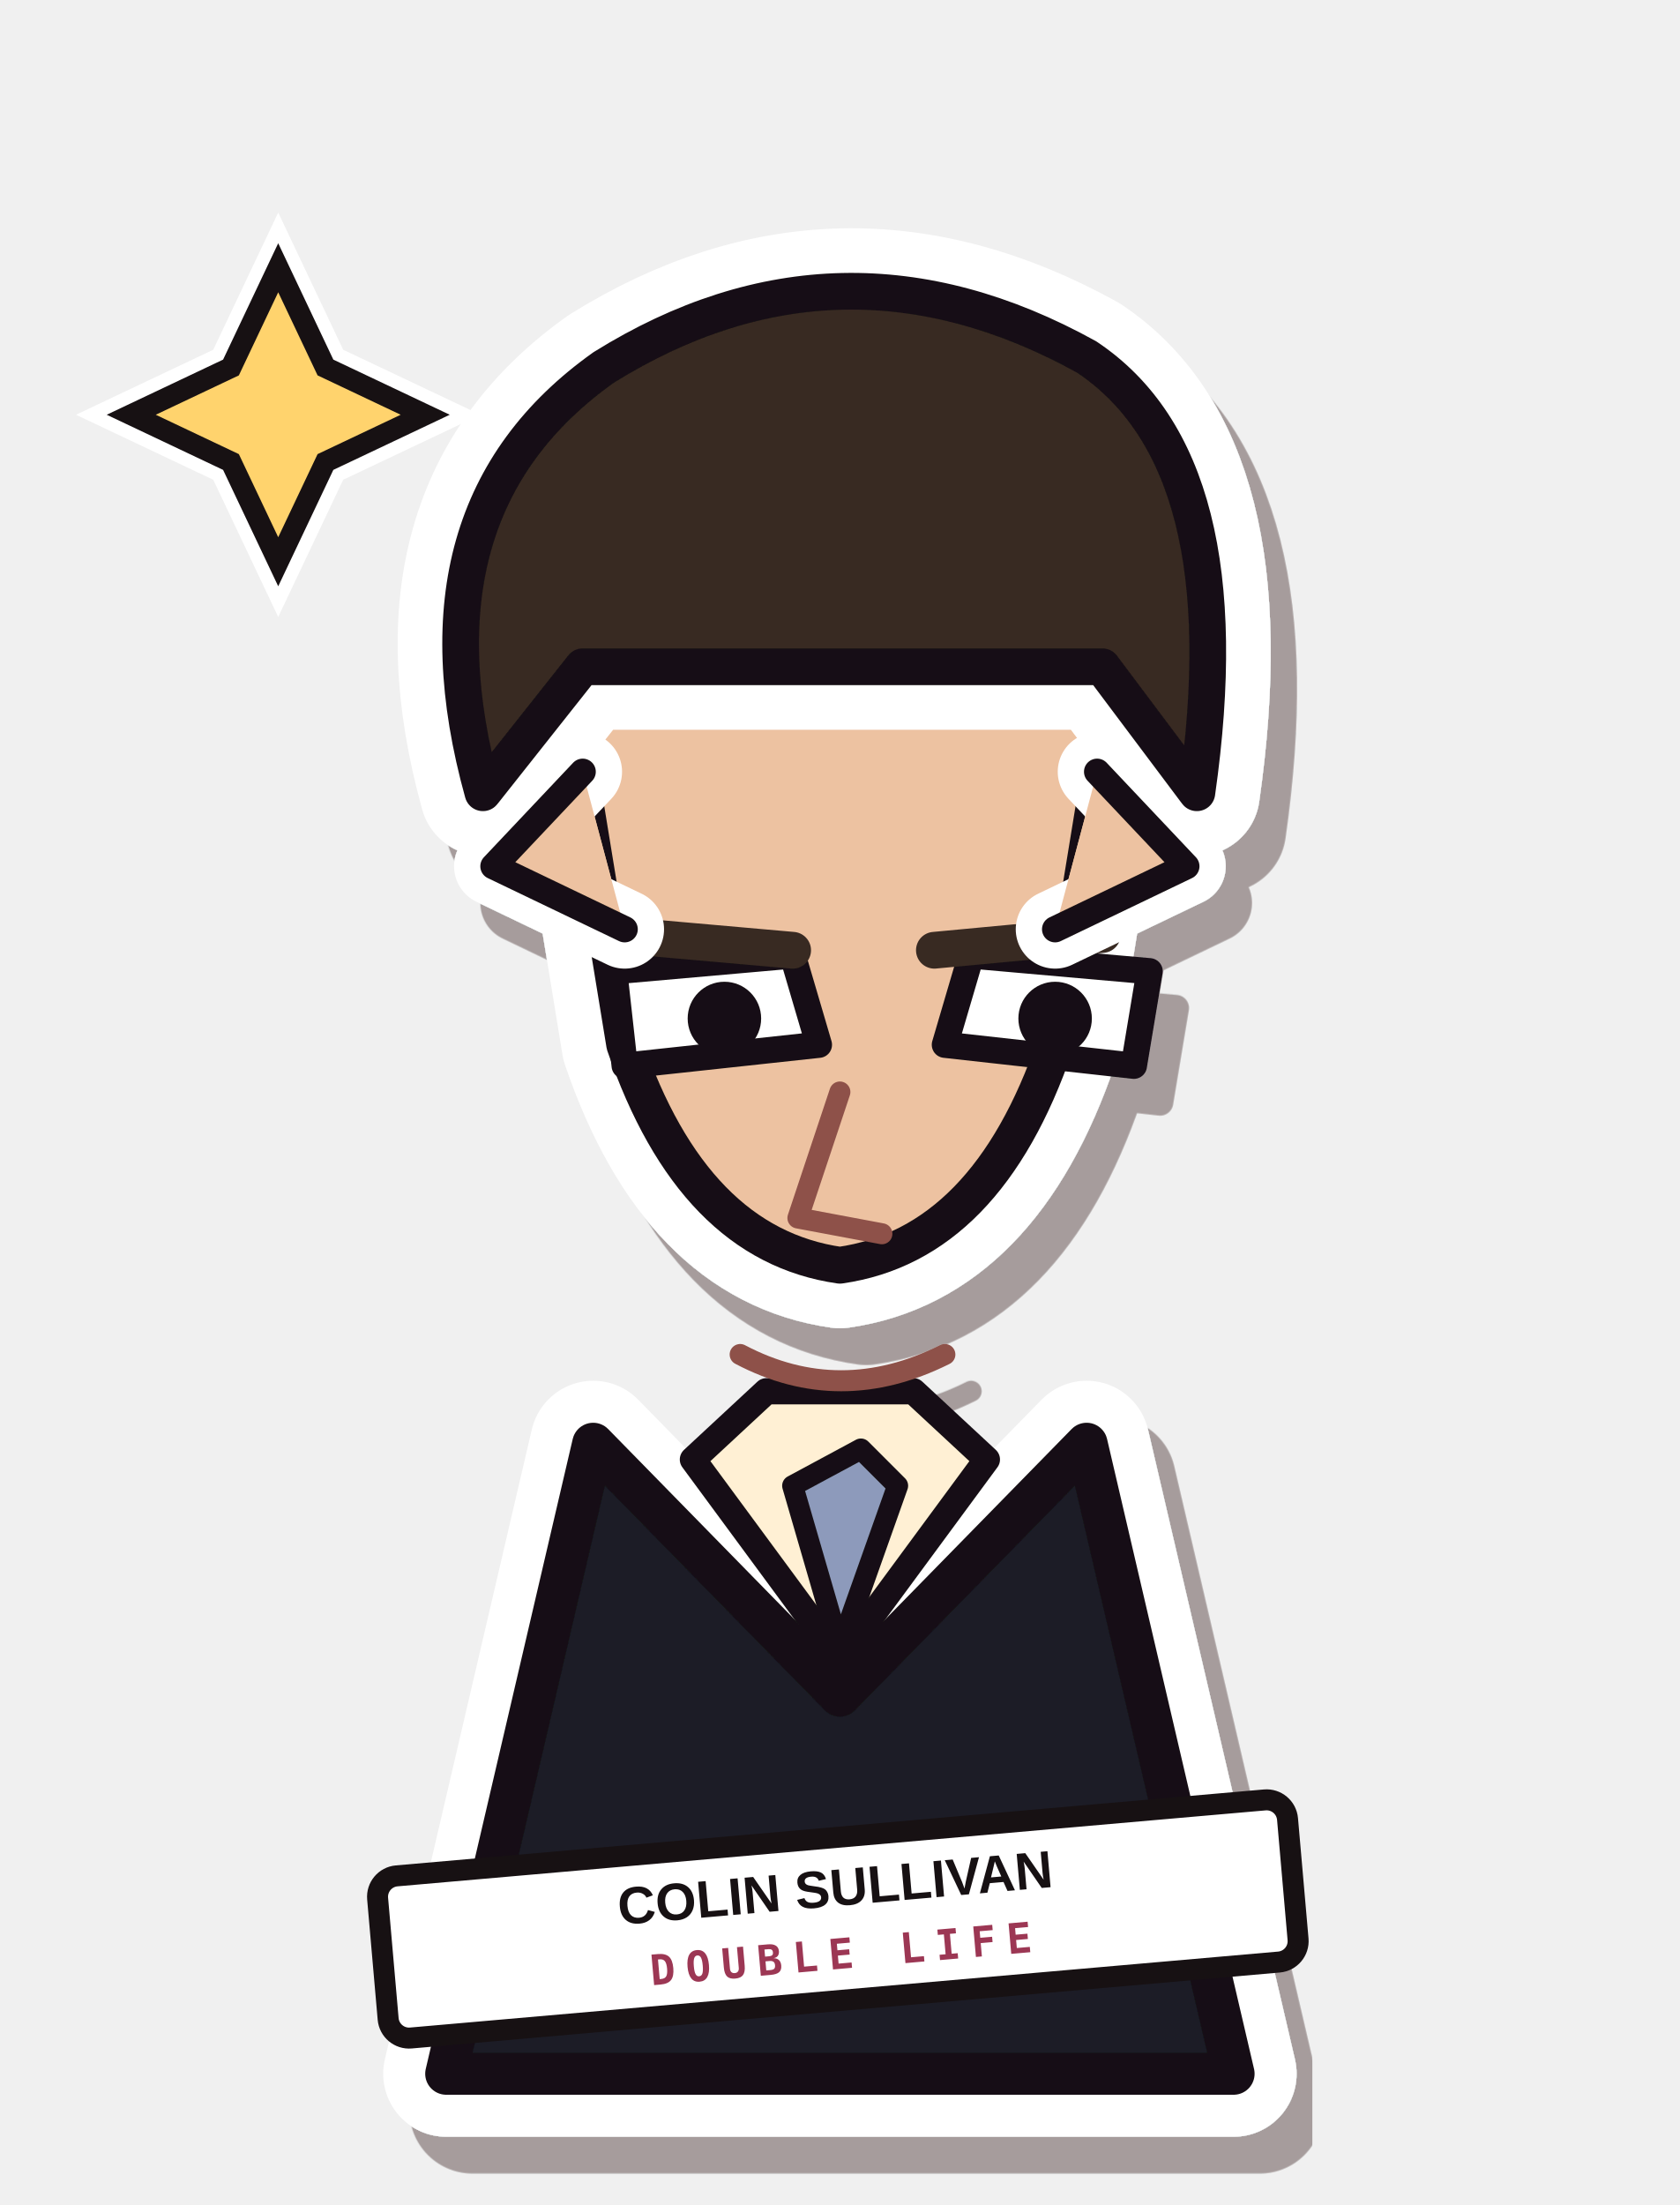
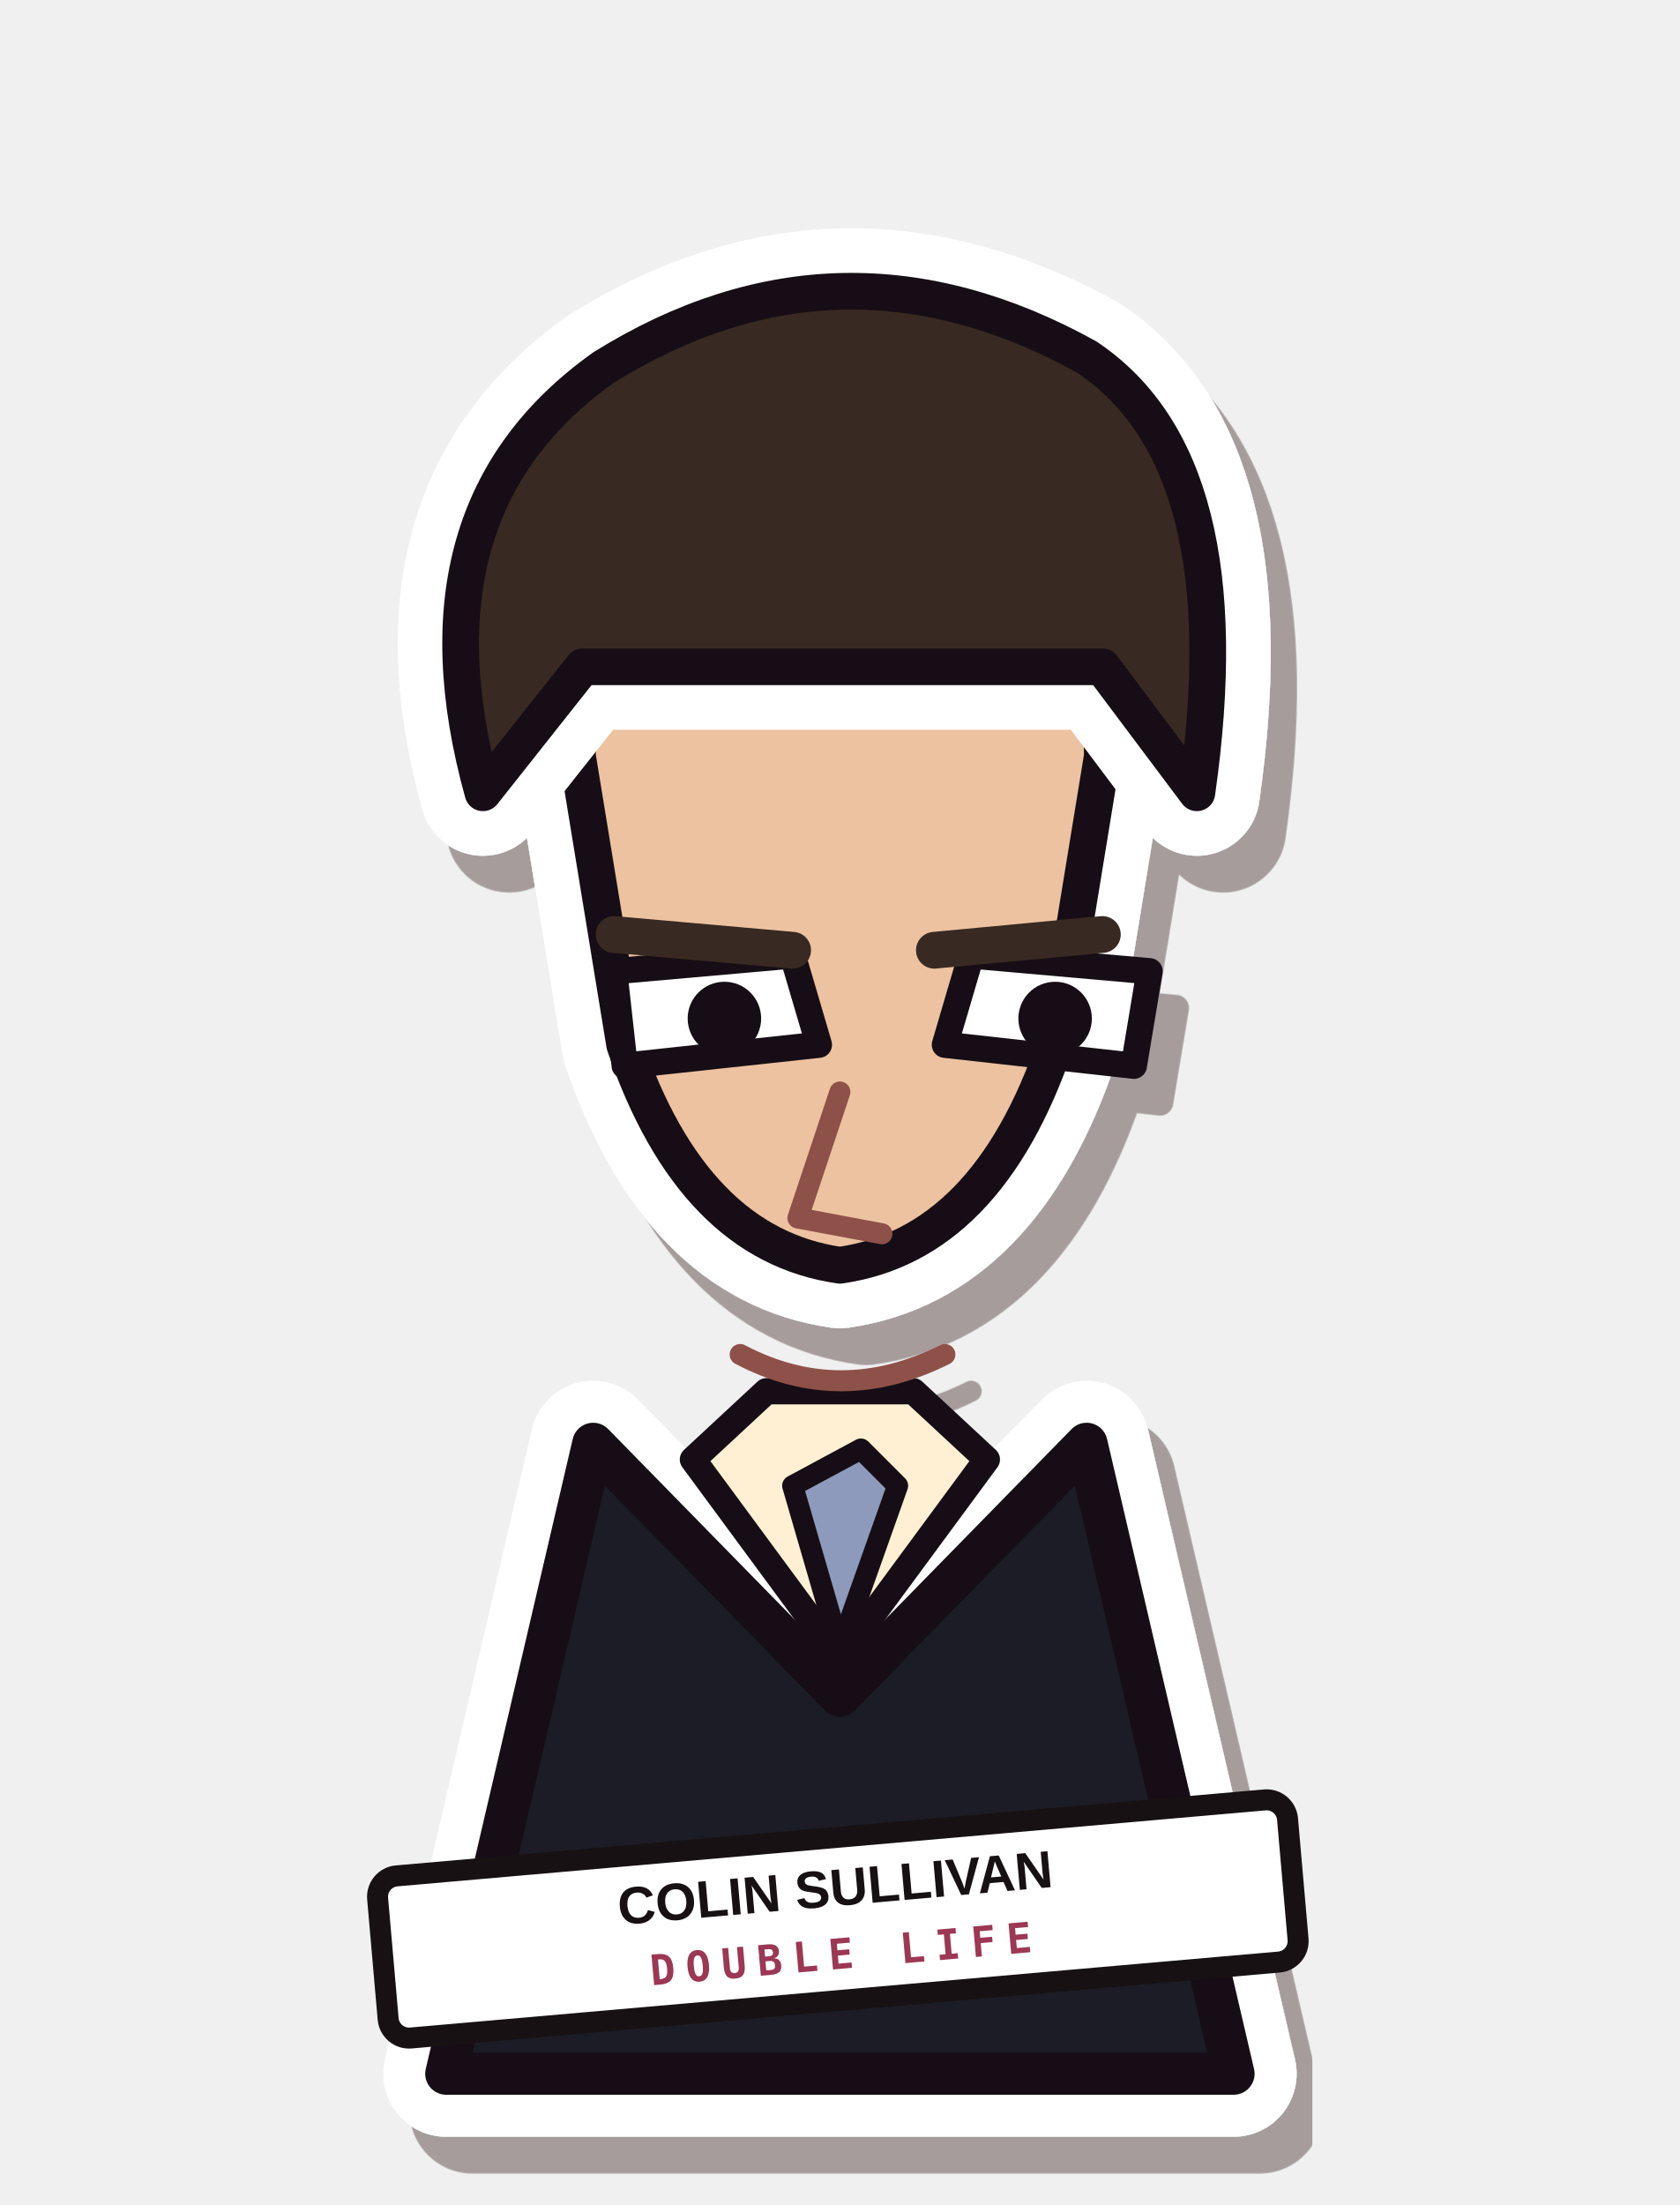
<svg xmlns="http://www.w3.org/2000/svg" viewBox="0 0 320 420" role="img" aria-label="COLIN SULLIVAN cartoon sticker">
  <defs>
    <filter id="shadow">
      <feDropShadow dx="5" dy="7" stdDeviation="0" flood-color="#171113" flood-opacity=".35" />
    </filter>
  </defs>
  <g filter="url(#shadow)" stroke-linejoin="round" stroke-linecap="round">
    <path d="M113 275 160 323 207 275 235 395H85Z" fill="#1a1b27" stroke="#fff" stroke-width="24" />
    <path d="M113 275 160 323 207 275 235 395H85Z" fill="#1a1b27" stroke="#171113" stroke-width="8" />
    <path d="M132 278 160 316 188 278 174 265H146Z" fill="#fff0d4" stroke="#171113" stroke-width="5" />
    <path d="M151 283 160 314 171 283 164 276Z" fill="#8d9abb" stroke="#171113" stroke-width="4" />
    <path d="M110 144Q110 94 160 88Q210 94 210 144L201 199Q188 237 160 241Q132 237 119 199Z" fill="#edc2a1" stroke="#fff" stroke-width="24" />
    <path d="M110 144Q110 94 160 88Q210 94 210 144L201 199Q188 237 160 241Q132 237 119 199Z" fill="#edc2a1" stroke="#171113" stroke-width="7" />
    <path d="M117 185 151 182 156 199 119 203Z M180 199 185 182 219 185 216 203Z" fill="#fff" stroke="#171113" stroke-width="5" />
    <circle cx="138" cy="194" r="7" fill="#171113" />
    <circle cx="201" cy="194" r="7" fill="#171113" />
    <path d="M117 178 151 181M178 181 210 178" fill="none" stroke="#392a24" stroke-width="7" />
    <path d="M160 208 152 232 168 235M141 258Q160 268 180 258" fill="none" stroke="#8e5149" stroke-width="4" />
    <path d="M92 151Q77 97 115 70Q160 42 207 68Q237 88 228 151L210 127H111Z" fill="#392a24" stroke="#fff" stroke-width="24" />
    <path d="M92 151Q77 97 115 70Q160 42 207 68Q237 88 228 151L210 127H111Z" fill="#392a24" stroke="#171113" stroke-width="7" />
-     <path d="M111 147 94 165 119 177M209 147 226 165 201 177" fill="#edc2a1" stroke="#fff" stroke-width="15" />
-     <path d="M111 147 94 165 119 177M209 147 226 165 201 177" fill="#edc2a1" stroke="#171113" stroke-width="5" />
  </g>
-   <path d="M44 70 53 51 62 70 81 79 62 88 53 107 44 88 25 79Z" fill="#ffd36d" stroke="#fff" stroke-width="9" />
-   <path d="M44 70 53 51 62 70 81 79 62 88 53 107 44 88 25 79Z" fill="#ffd36d" stroke="#171113" stroke-width="4" />
  <g transform="rotate(-5 160 370)">
    <rect x="73" y="350" width="174" height="31" rx="4" fill="#fff" stroke="#171113" stroke-width="4" />
    <text x="160" y="363" font-family="Arial Black,Arial,sans-serif" font-size="10" font-weight="900" text-anchor="middle" fill="#171113">COLIN SULLIVAN</text>
    <text x="160" y="375" font-family="monospace" font-size="8" font-weight="900" text-anchor="middle" letter-spacing="2" fill="#9c3754">DOUBLE LIFE</text>
  </g>
</svg>
